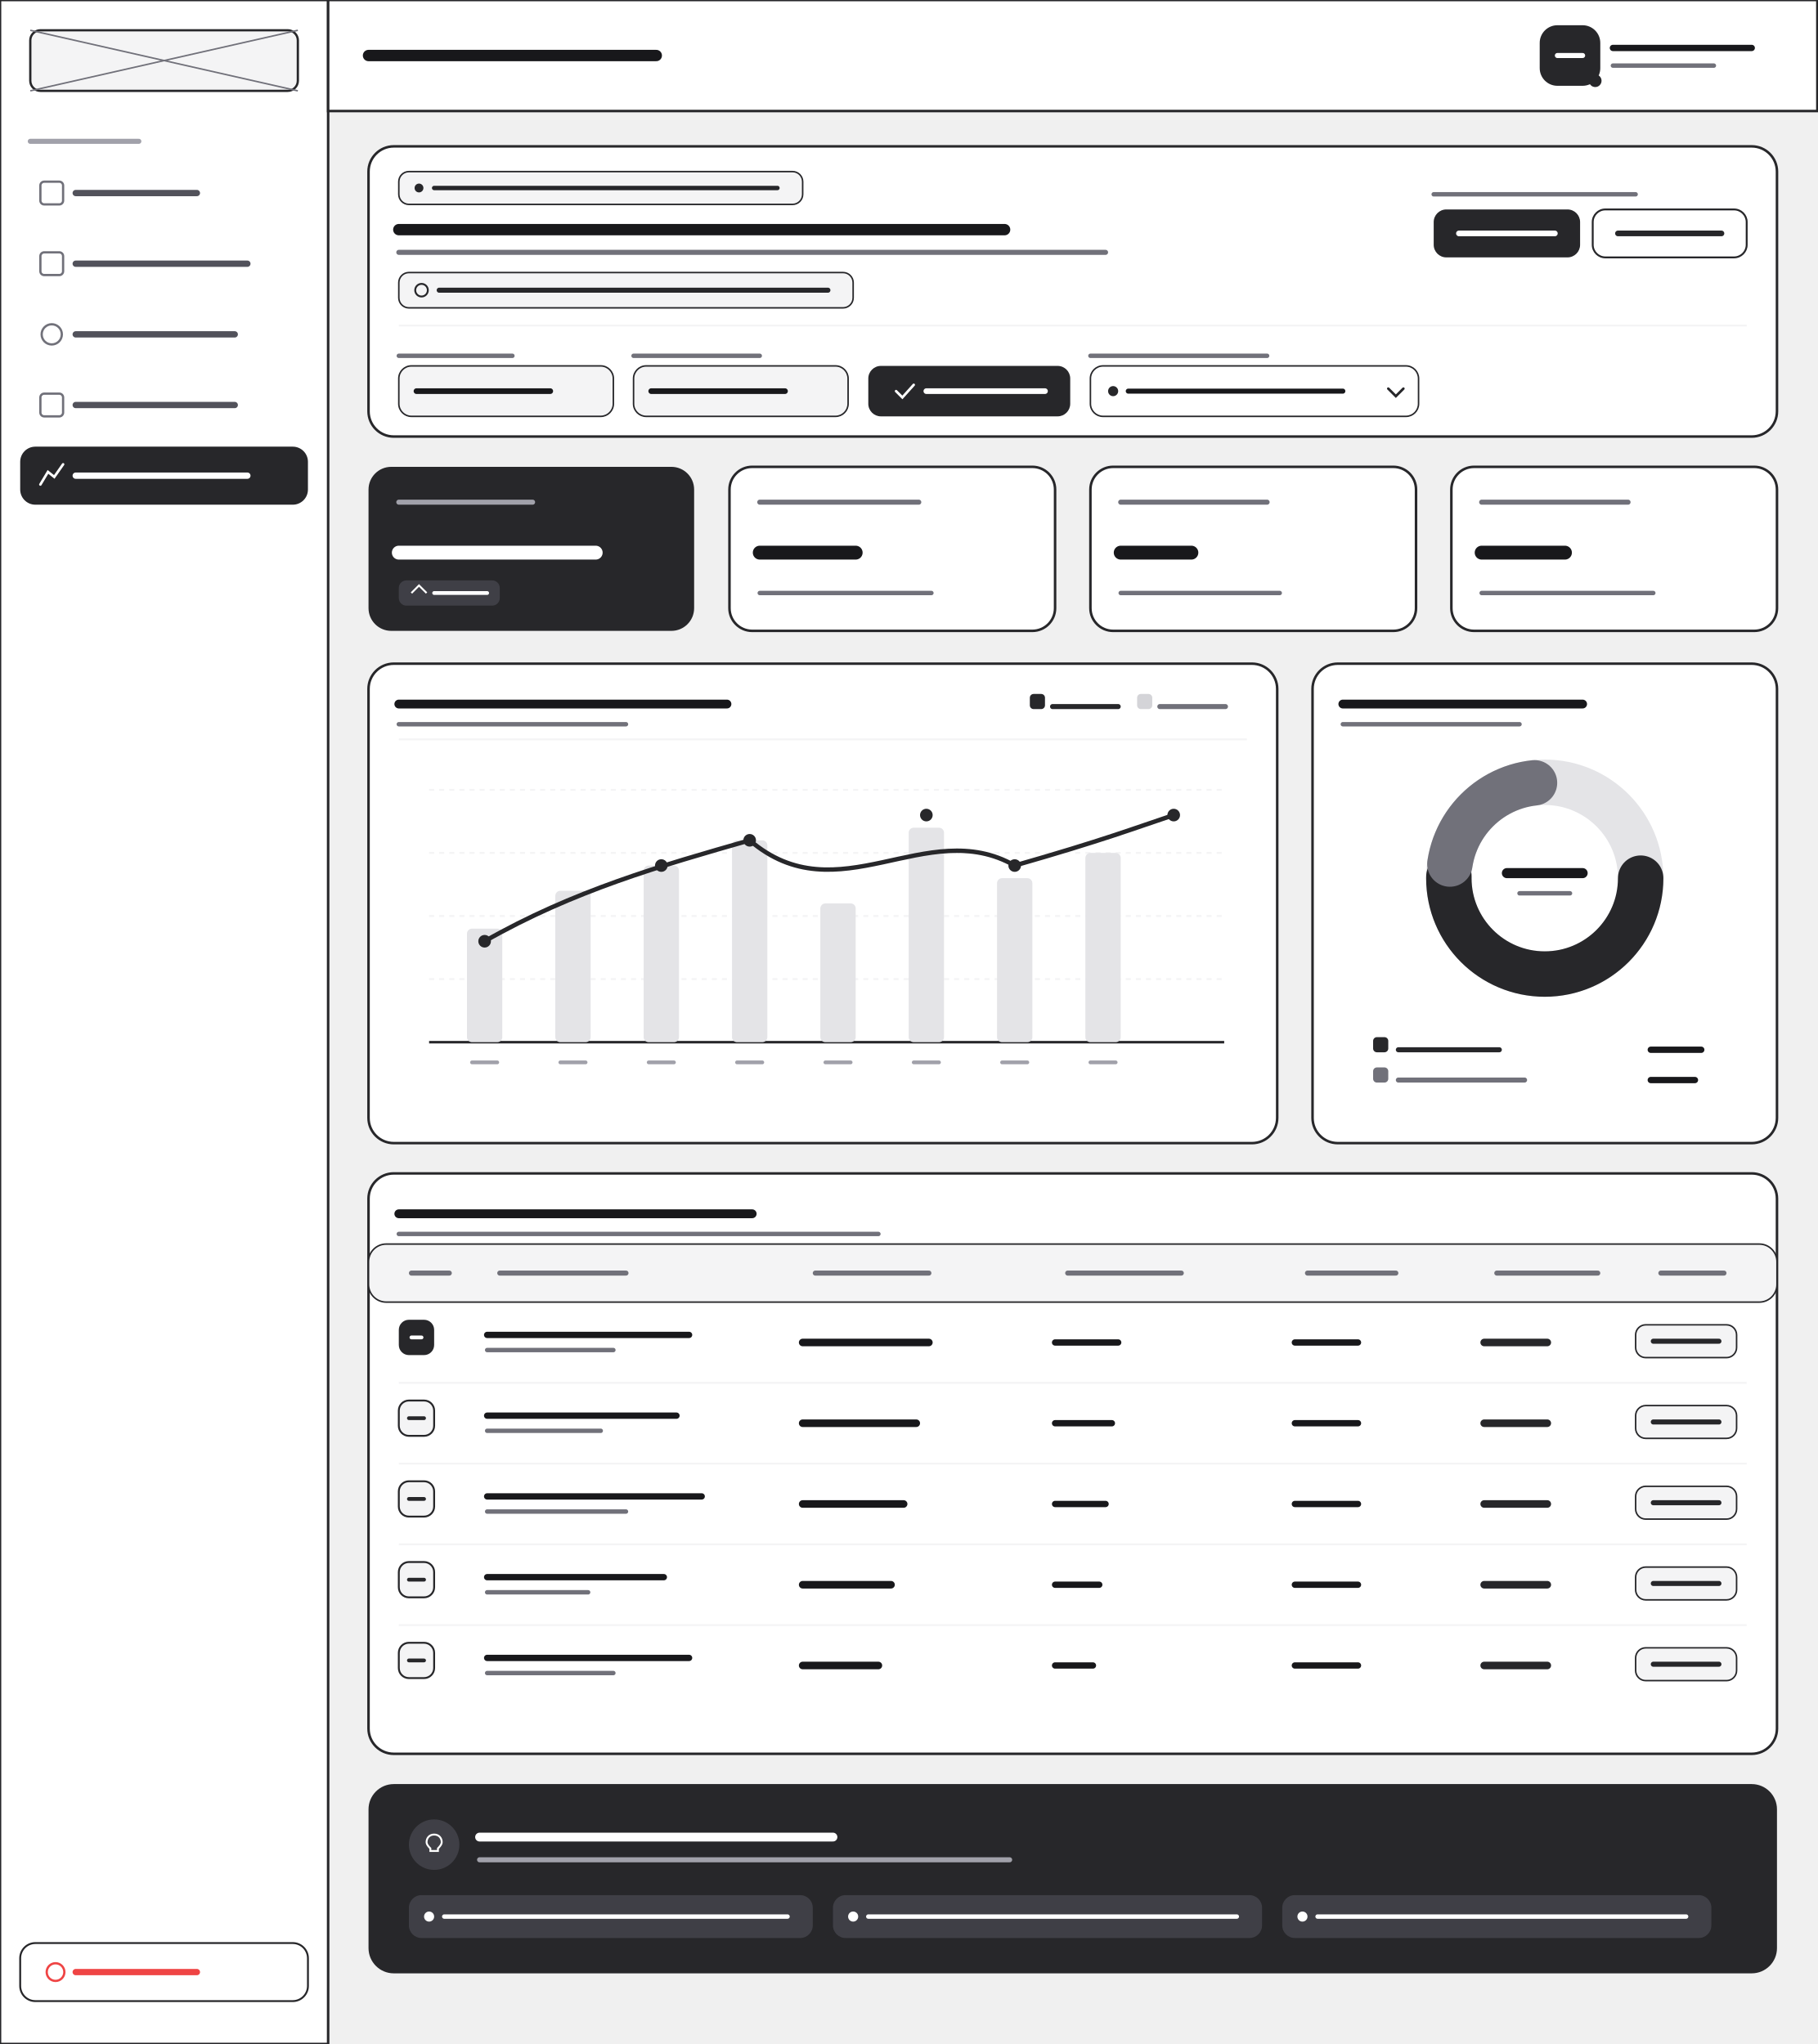
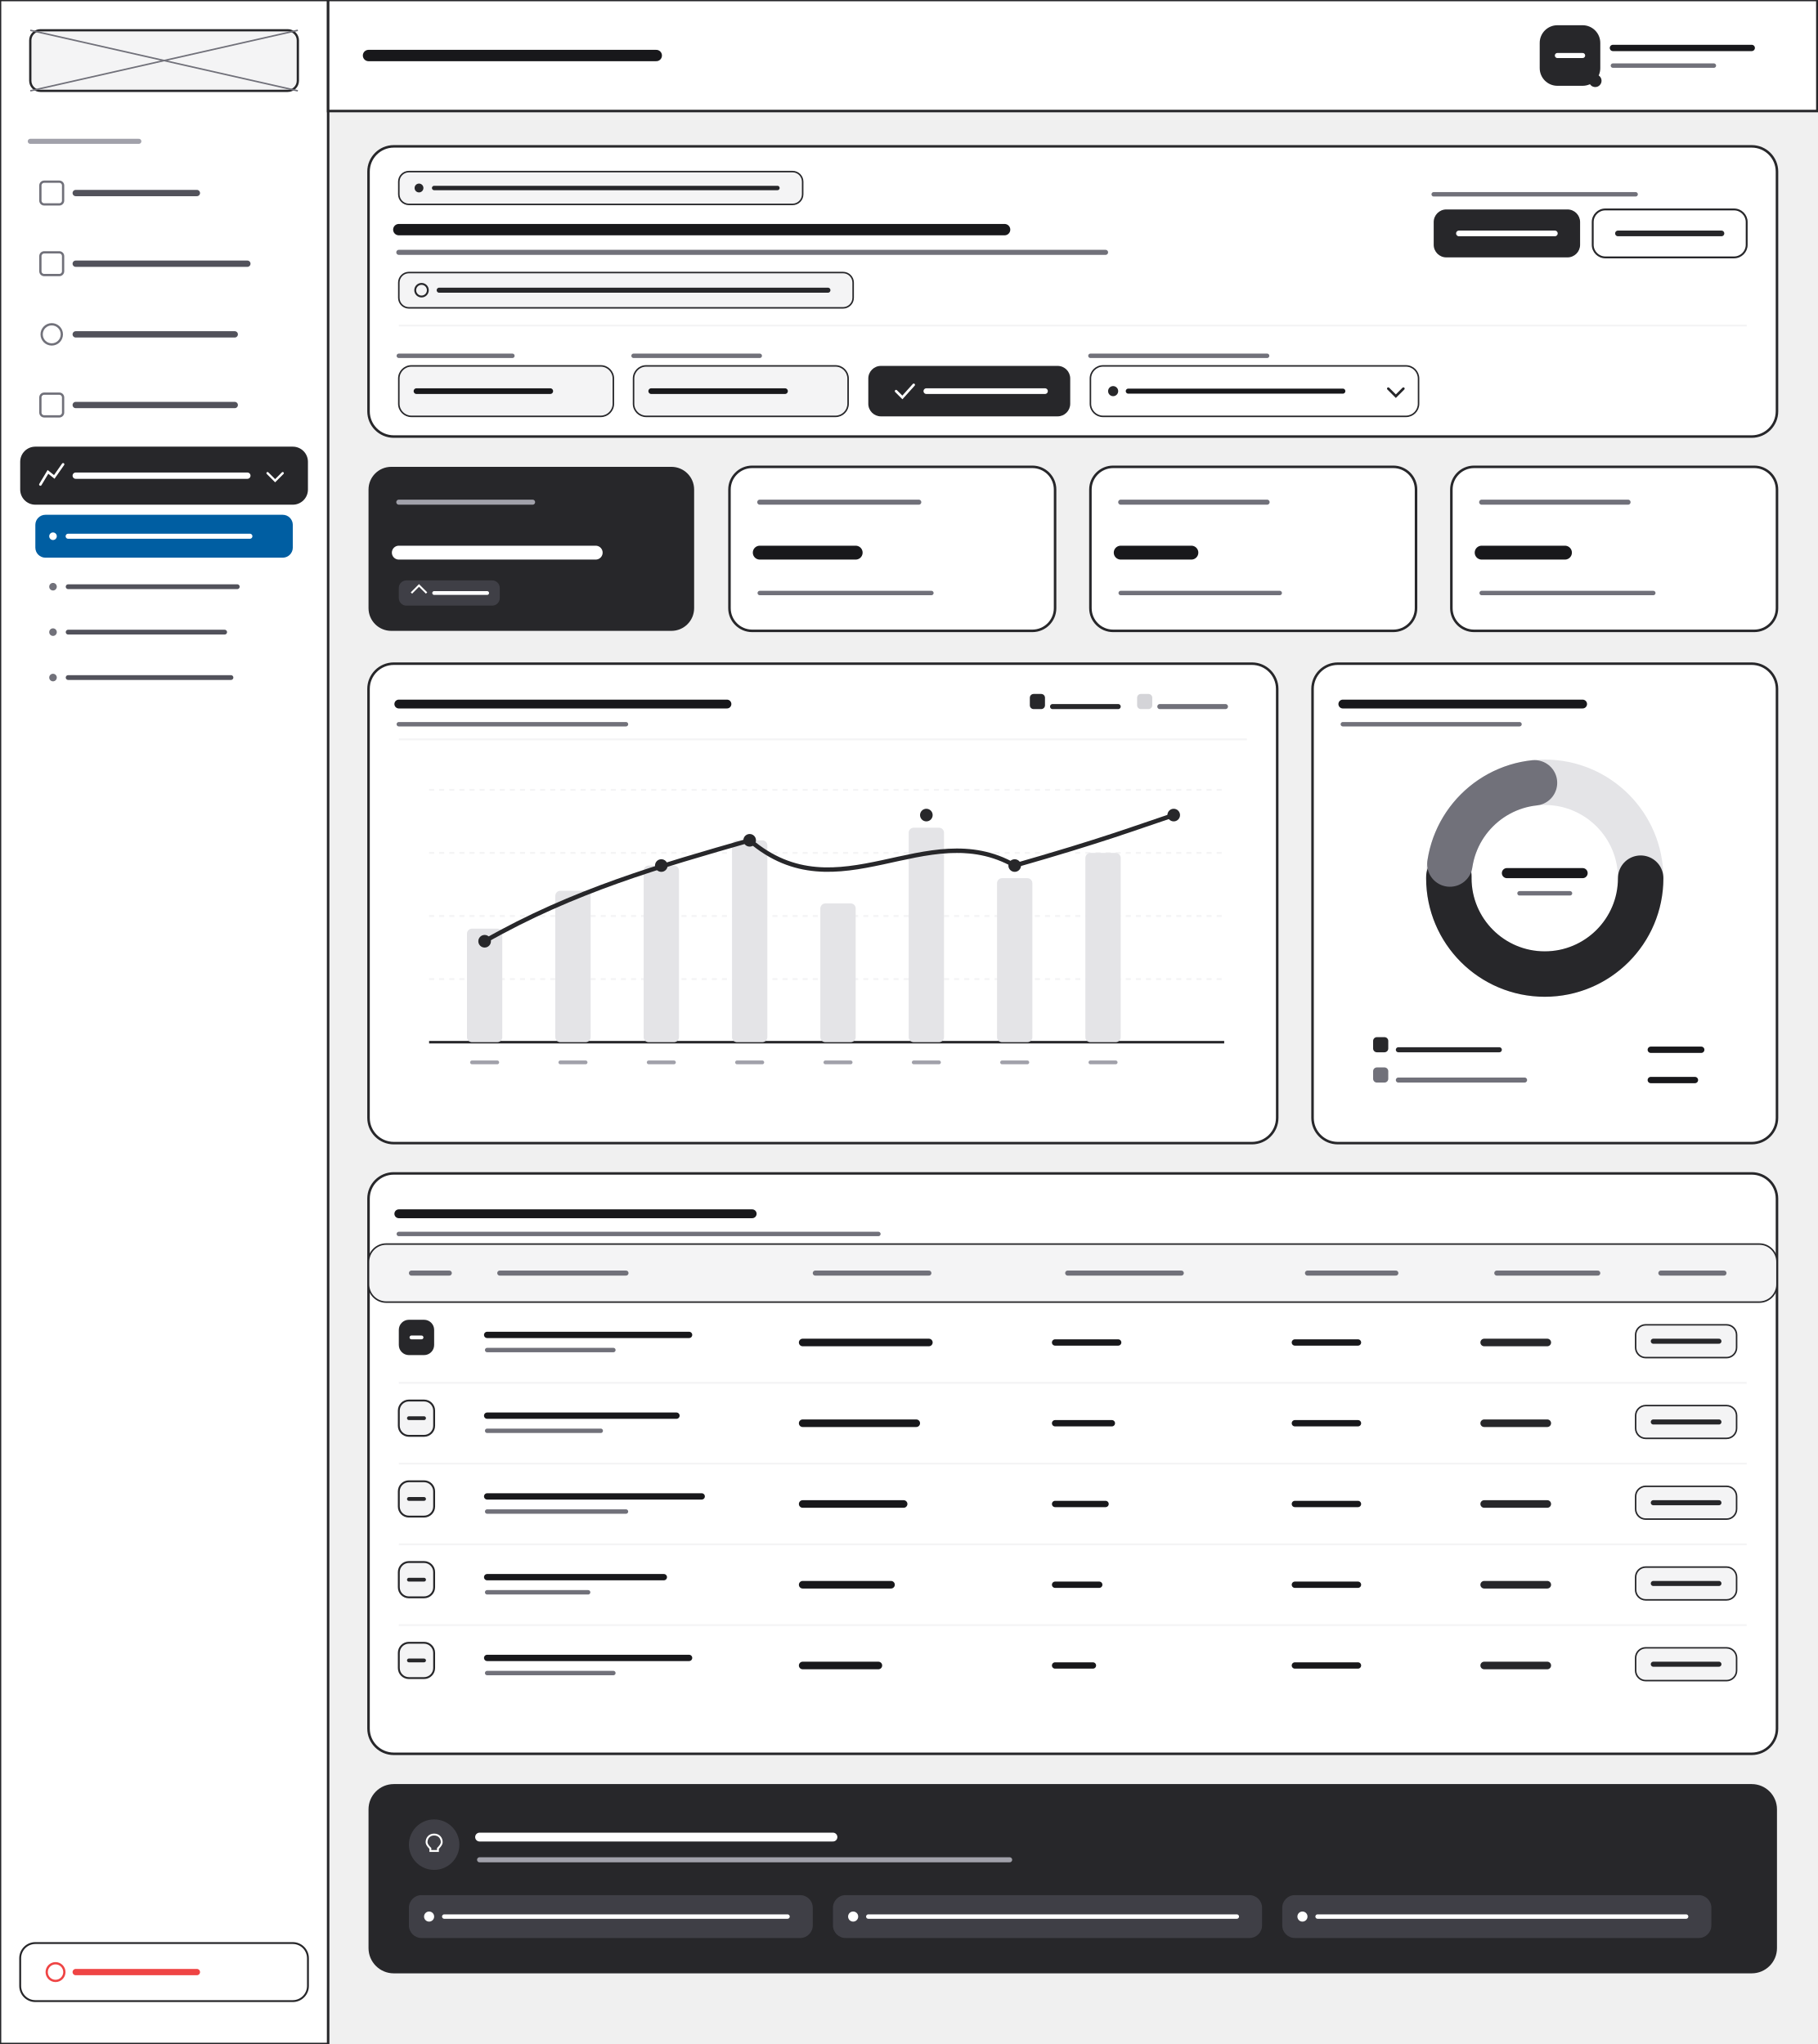
<svg xmlns="http://www.w3.org/2000/svg" viewBox="0 0 1440 1620" width="1440" height="1620" style="background:#F8FAFC; font-family: -apple-system, BlinkMacSystemFont, 'Segoe UI', Roboto, sans-serif;">
  <g id="Sidebar">
    <rect x="0" y="0" width="260" height="1620" fill="#FFFFFF" stroke="#27272A" stroke-width="2" />
    <g transform="translate(24, 24)">
      <rect width="212" height="48" rx="8" fill="#F4F4F5" stroke="#27272A" stroke-width="1.8" />
      <line x1="0" y1="0" x2="212" y2="48" stroke="#71717A" stroke-width="1.2" />
      <line x1="212" y1="0" x2="0" y2="48" stroke="#71717A" stroke-width="1.2" />
    </g>
    <line x1="24" y1="112" x2="110" y2="112" stroke="#A1A1AA" stroke-width="4" stroke-linecap="round" />
    <g transform="translate(16, 130)">
      <rect width="228" height="46" rx="12" fill="#FFFFFF" />
      <rect x="16" y="14" width="18" height="18" rx="3" fill="none" stroke="#71717A" stroke-width="1.8" />
      <line x1="44" y1="23" x2="140" y2="23" stroke="#52525B" stroke-width="5" stroke-linecap="round" />
    </g>
    <g transform="translate(16, 186)">
      <rect width="228" height="46" rx="12" fill="#FFFFFF" />
      <rect x="16" y="14" width="18" height="18" rx="3" fill="none" stroke="#71717A" stroke-width="1.8" />
      <line x1="44" y1="23" x2="180" y2="23" stroke="#52525B" stroke-width="5" stroke-linecap="round" />
    </g>
    <g transform="translate(16, 242)">
      <rect width="228" height="46" rx="12" fill="#FFFFFF" />
      <circle cx="25" cy="23" r="8" fill="none" stroke="#71717A" stroke-width="1.8" />
      <line x1="44" y1="23" x2="170" y2="23" stroke="#52525B" stroke-width="5" stroke-linecap="round" />
    </g>
    <g transform="translate(16, 298)">
      <rect width="228" height="46" rx="12" fill="#FFFFFF" />
      <rect x="16" y="14" width="18" height="18" rx="3" fill="none" stroke="#71717A" stroke-width="1.8" />
      <line x1="44" y1="23" x2="170" y2="23" stroke="#52525B" stroke-width="5" stroke-linecap="round" />
    </g>
    <g transform="translate(16, 354)">
      <rect width="228" height="46" rx="12" fill="#27272A" />
      <path d="M16 30 L22 20 L27 24 L34 14" stroke="#FFFFFF" stroke-width="2" fill="none" stroke-linecap="round" />
      <line x1="44" y1="23" x2="180" y2="23" stroke="#FFFFFF" stroke-width="5" stroke-linecap="round" />
+       <path d="M196 21 L202 27 L208 21" stroke="#FFFFFF" stroke-width="1.8" fill="none" stroke-linecap="round" />
+       <g transform="translate(12, 54)">
+         <rect width="204" height="34" rx="8" fill="#005EA2" />
+         <circle cx="14" cy="17" r="3" fill="#FFFFFF" />
+         <line x1="26" y1="17" x2="170" y2="17" stroke="#FFFFFF" stroke-width="4" stroke-linecap="round" />
+       </g>
+       <g transform="translate(12, 94)">
+         <circle cx="14" cy="17" r="3" fill="#71717A" />
+         <line x1="26" y1="17" x2="160" y2="17" stroke="#52525B" stroke-width="3.8" stroke-linecap="round" />
+       </g>
+       <g transform="translate(12, 130)">
+         <circle cx="14" cy="17" r="3" fill="#71717A" />
+         <line x1="26" y1="17" x2="150" y2="17" stroke="#52525B" stroke-width="3.8" stroke-linecap="round" />
+       </g>
+       <g transform="translate(12, 166)">
+         <circle cx="14" cy="17" r="3" fill="#71717A" />
+         <line x1="26" y1="17" x2="155" y2="17" stroke="#52525B" stroke-width="3.8" stroke-linecap="round" />
+       </g>
    </g>
    <g transform="translate(16, 1540)">
      <rect width="228" height="46" rx="12" fill="#FFFFFF" stroke="#27272A" stroke-width="1.5" />
      <circle cx="28" cy="23" r="7" fill="none" stroke="#EF4444" stroke-width="1.8" />
      <line x1="44" y1="23" x2="140" y2="23" stroke="#EF4444" stroke-width="5" stroke-linecap="round" />
    </g>
  </g>
  <g id="Top-Header">
    <rect x="260" y="0" width="1180" height="88" fill="#FFFFFF" stroke="#27272A" stroke-width="2" />
    <line x1="292" y1="44" x2="520" y2="44" stroke="#18181B" stroke-width="9" stroke-linecap="round" />
    <g transform="translate(1220, 20)">
      <rect width="48" height="48" rx="14" fill="#27272A" />
      <line x1="14" y1="24" x2="34" y2="24" stroke="#FFFFFF" stroke-width="4" stroke-linecap="round" />
      <circle cx="44" cy="44" r="5" fill="#27272A" />
      <g transform="translate(58, 10)">
        <line x1="0" y1="8" x2="110" y2="8" stroke="#18181B" stroke-width="5" stroke-linecap="round" />
        <line x1="0" y1="22" x2="80" y2="22" stroke="#71717A" stroke-width="3.5" stroke-linecap="round" />
      </g>
    </g>
  </g>
  <g id="Main-Content" transform="translate(292, 116)">
    <g id="Control-Panel">
      <rect width="1116" height="230" rx="20" fill="#FFFFFF" stroke="#27272A" stroke-width="2" />
      <g transform="translate(24, 20)">
        <rect width="320" height="26" rx="8" fill="#F4F4F5" stroke="#27272A" stroke-width="1.2" />
        <circle cx="16" cy="13" r="3.5" fill="#27272A" />
        <line x1="28" y1="13" x2="300" y2="13" stroke="#27272A" stroke-width="3.5" stroke-linecap="round" />
        <line x1="0" y1="46" x2="480" y2="46" stroke="#18181B" stroke-width="9" stroke-linecap="round" />
        <line x1="0" y1="64" x2="560" y2="64" stroke="#71717A" stroke-width="4" stroke-linecap="round" />
        <g transform="translate(0, 80)">
          <rect width="360" height="28" rx="8" fill="#F4F4F5" stroke="#27272A" stroke-width="1.2" />
          <circle cx="18" cy="14" r="5" fill="none" stroke="#27272A" stroke-width="1.5" />
          <line x1="32" y1="14" x2="340" y2="14" stroke="#27272A" stroke-width="4" stroke-linecap="round" />
        </g>
        <g transform="translate(820, 10)">
          <line x1="0" y1="8" x2="160" y2="8" stroke="#71717A" stroke-width="3.5" stroke-linecap="round" />
          <g transform="translate(0, 20)">
            <rect width="116" height="38" rx="10" fill="#27272A" />
            <line x1="20" y1="19" x2="96" y2="19" stroke="#FFFFFF" stroke-width="4.5" stroke-linecap="round" />
            <rect x="126" y="0" width="122" height="38" rx="10" fill="#FFFFFF" stroke="#27272A" stroke-width="1.5" />
            <line x1="146" y1="19" x2="228" y2="19" stroke="#27272A" stroke-width="4.5" stroke-linecap="round" />
          </g>
        </g>
      </g>
      <line x1="24" y1="142" x2="1092" y2="142" stroke="#F4F4F5" stroke-width="1.5" />
      <g transform="translate(24, 158)">
        <g transform="translate(0, 0)">
          <line x1="0" y1="8" x2="90" y2="8" stroke="#71717A" stroke-width="3.5" stroke-linecap="round" />
          <rect x="0" y="16" width="170" height="40" rx="10" fill="#F4F4F5" stroke="#27272A" stroke-width="1.2" />
          <line x1="14" y1="36" x2="120" y2="36" stroke="#18181B" stroke-width="4.5" stroke-linecap="round" />
        </g>
        <g transform="translate(186, 0)">
          <line x1="0" y1="8" x2="100" y2="8" stroke="#71717A" stroke-width="3.5" stroke-linecap="round" />
          <rect x="0" y="16" width="170" height="40" rx="10" fill="#F4F4F5" stroke="#27272A" stroke-width="1.2" />
          <line x1="14" y1="36" x2="120" y2="36" stroke="#18181B" stroke-width="4.5" stroke-linecap="round" />
        </g>
        <g transform="translate(372, 16)">
          <rect width="160" height="40" rx="10" fill="#27272A" />
          <path d="M22 20 L27 25 L36 15" stroke="#FFFFFF" stroke-width="2" fill="none" stroke-linecap="round" />
          <line x1="46" y1="20" x2="140" y2="20" stroke="#FFFFFF" stroke-width="4.5" stroke-linecap="round" />
        </g>
        <g transform="translate(548, 0)">
          <line x1="0" y1="8" x2="140" y2="8" stroke="#71717A" stroke-width="3.5" stroke-linecap="round" />
          <rect x="0" y="16" width="260" height="40" rx="10" fill="#FFFFFF" stroke="#27272A" stroke-width="1.2" />
          <circle cx="18" cy="36" r="4" fill="#27272A" />
          <line x1="30" y1="36" x2="200" y2="36" stroke="#18181B" stroke-width="4" stroke-linecap="round" />
          <path d="M236 34 L242 40 L248 34" stroke="#27272A" stroke-width="2" fill="none" stroke-linecap="round" />
        </g>
      </g>
    </g>
    <g id="Executive-KPIs" transform="translate(0, 254)">
      <g transform="translate(0, 0)">
        <rect width="258" height="130" rx="18" fill="#27272A" />
        <line x1="24" y1="28" x2="130" y2="28" stroke="#A1A1AA" stroke-width="4" stroke-linecap="round" />
        <line x1="24" y1="68" x2="180" y2="68" stroke="#FFFFFF" stroke-width="11" stroke-linecap="round" />
        <rect x="24" y="90" width="80" height="20" rx="6" fill="#3F3F46" />
        <path d="M34 100 L40 94 L46 100" stroke="#FFFFFF" stroke-width="1.5" fill="none" />
        <line x1="52" y1="100" x2="94" y2="100" stroke="#FFFFFF" stroke-width="3" stroke-linecap="round" />
      </g>
      <g transform="translate(286, 0)">
        <rect width="258" height="130" rx="18" fill="#FFFFFF" stroke="#27272A" stroke-width="2" />
        <line x1="24" y1="28" x2="150" y2="28" stroke="#71717A" stroke-width="4" stroke-linecap="round" />
        <line x1="24" y1="68" x2="100" y2="68" stroke="#18181B" stroke-width="11" stroke-linecap="round" />
        <line x1="24" y1="100" x2="160" y2="100" stroke="#71717A" stroke-width="3.5" stroke-linecap="round" />
      </g>
      <g transform="translate(572, 0)">
        <rect width="258" height="130" rx="18" fill="#FFFFFF" stroke="#27272A" stroke-width="2" />
        <line x1="24" y1="28" x2="140" y2="28" stroke="#71717A" stroke-width="4" stroke-linecap="round" />
        <line x1="24" y1="68" x2="80" y2="68" stroke="#18181B" stroke-width="11" stroke-linecap="round" />
        <line x1="24" y1="100" x2="150" y2="100" stroke="#71717A" stroke-width="3.5" stroke-linecap="round" />
      </g>
      <g transform="translate(858, 0)">
        <rect width="258" height="130" rx="18" fill="#FFFFFF" stroke="#27272A" stroke-width="2" />
        <line x1="24" y1="28" x2="140" y2="28" stroke="#71717A" stroke-width="4" stroke-linecap="round" />
        <line x1="24" y1="68" x2="90" y2="68" stroke="#18181B" stroke-width="11" stroke-linecap="round" />
        <line x1="24" y1="100" x2="160" y2="100" stroke="#71717A" stroke-width="3.5" stroke-linecap="round" />
      </g>
    </g>
    <g id="Charts-Section" transform="translate(0, 410)">
      <g transform="translate(0, 0)">
        <rect width="720" height="380" rx="20" fill="#FFFFFF" stroke="#27272A" stroke-width="2" />
        <g transform="translate(24, 20)">
          <line x1="0" y1="12" x2="260" y2="12" stroke="#18181B" stroke-width="7" stroke-linecap="round" />
          <line x1="0" y1="28" x2="180" y2="28" stroke="#71717A" stroke-width="3.5" stroke-linecap="round" />
          <g transform="translate(500, 4)">
            <rect width="12" height="12" rx="3" fill="#27272A" />
            <line x1="18" y1="10" x2="70" y2="10" stroke="#27272A" stroke-width="4" stroke-linecap="round" />
            <rect x="85" y="0" width="12" height="12" rx="3" fill="#D4D4D8" />
            <line x1="103" y1="10" x2="155" y2="10" stroke="#71717A" stroke-width="4" stroke-linecap="round" />
          </g>
        </g>
        <line x1="24" y1="60" x2="696" y2="60" stroke="#F4F4F5" stroke-width="1.5" />
        <g transform="translate(48, 100)">
          <line x1="0" y1="0" x2="630" y2="0" stroke="#F4F4F5" stroke-width="1.5" stroke-dasharray="4 4" />
          <line x1="0" y1="50" x2="630" y2="50" stroke="#F4F4F5" stroke-width="1.5" stroke-dasharray="4 4" />
          <line x1="0" y1="100" x2="630" y2="100" stroke="#F4F4F5" stroke-width="1.5" stroke-dasharray="4 4" />
          <line x1="0" y1="150" x2="630" y2="150" stroke="#F4F4F5" stroke-width="1.5" stroke-dasharray="4 4" />
          <line x1="0" y1="200" x2="630" y2="200" stroke="#27272A" stroke-width="2" />
          <g transform="translate(30, 0)">
            <rect x="0" y="110" width="28" height="90" rx="4" fill="#E4E4E7" />
            <rect x="70" y="80" width="28" height="120" rx="4" fill="#E4E4E7" />
            <rect x="140" y="60" width="28" height="140" rx="4" fill="#E4E4E7" />
            <rect x="210" y="40" width="28" height="160" rx="4" fill="#E4E4E7" />
            <rect x="280" y="90" width="28" height="110" rx="4" fill="#E4E4E7" />
            <rect x="350" y="30" width="28" height="170" rx="4" fill="#E4E4E7" />
            <rect x="420" y="70" width="28" height="130" rx="4" fill="#E4E4E7" />
            <rect x="490" y="50" width="28" height="150" rx="4" fill="#E4E4E7" />
          </g>
          <path d="M44 120 C 114 80, 184 60, 254 40 C 324 100, 394 20, 464 60 C 534 40, 560 30, 590 20" stroke="#27272A" stroke-width="3.5" fill="none" stroke-linecap="round" />
          <circle cx="44" cy="120" r="5" fill="#27272A" />
          <circle cx="184" cy="60" r="5" fill="#27272A" />
          <circle cx="254" cy="40" r="5" fill="#27272A" />
          <circle cx="394" cy="20" r="5" fill="#27272A" />
          <circle cx="464" cy="60" r="5" fill="#27272A" />
          <circle cx="590" cy="20" r="5" fill="#27272A" />
          <g transform="translate(30, 216)">
            <line x1="4" y1="0" x2="24" y2="0" stroke="#A1A1AA" stroke-width="3" stroke-linecap="round" />
            <line x1="74" y1="0" x2="94" y2="0" stroke="#A1A1AA" stroke-width="3" stroke-linecap="round" />
            <line x1="144" y1="0" x2="164" y2="0" stroke="#A1A1AA" stroke-width="3" stroke-linecap="round" />
            <line x1="214" y1="0" x2="234" y2="0" stroke="#A1A1AA" stroke-width="3" stroke-linecap="round" />
            <line x1="284" y1="0" x2="304" y2="0" stroke="#A1A1AA" stroke-width="3" stroke-linecap="round" />
            <line x1="354" y1="0" x2="374" y2="0" stroke="#A1A1AA" stroke-width="3" stroke-linecap="round" />
            <line x1="424" y1="0" x2="444" y2="0" stroke="#A1A1AA" stroke-width="3" stroke-linecap="round" />
            <line x1="494" y1="0" x2="514" y2="0" stroke="#A1A1AA" stroke-width="3" stroke-linecap="round" />
          </g>
        </g>
      </g>
      <g transform="translate(748, 0)">
        <rect width="368" height="380" rx="20" fill="#FFFFFF" stroke="#27272A" stroke-width="2" />
        <g transform="translate(24, 20)">
          <line x1="0" y1="12" x2="190" y2="12" stroke="#18181B" stroke-width="7" stroke-linecap="round" />
          <line x1="0" y1="28" x2="140" y2="28" stroke="#71717A" stroke-width="3.5" stroke-linecap="round" />
        </g>
        <g transform="translate(184, 170)">
          <circle cx="0" cy="0" r="76" fill="none" stroke="#E4E4E7" stroke-width="36" />
          <circle cx="0" cy="0" r="76" fill="none" stroke="#27272A" stroke-width="36" stroke-dasharray="240 480" stroke-linecap="round" />
          <circle cx="0" cy="0" r="76" fill="none" stroke="#71717A" stroke-width="36" stroke-dasharray="100 480" stroke-dashoffset="-250" stroke-linecap="round" />
          <line x1="-30" y1="-4" x2="30" y2="-4" stroke="#18181B" stroke-width="8" stroke-linecap="round" />
          <line x1="-20" y1="12" x2="20" y2="12" stroke="#71717A" stroke-width="3.5" stroke-linecap="round" />
        </g>
        <g transform="translate(48, 296)">
          <g transform="translate(0, 0)">
            <rect width="12" height="12" rx="3" fill="#27272A" />
            <line x1="20" y1="10" x2="100" y2="10" stroke="#27272A" stroke-width="4" stroke-linecap="round" />
            <line x1="220" y1="10" x2="260" y2="10" stroke="#18181B" stroke-width="5" stroke-linecap="round" />
          </g>
          <g transform="translate(0, 24)">
            <rect width="12" height="12" rx="3" fill="#71717A" />
            <line x1="20" y1="10" x2="120" y2="10" stroke="#71717A" stroke-width="4" stroke-linecap="round" />
            <line x1="220" y1="10" x2="255" y2="10" stroke="#18181B" stroke-width="5" stroke-linecap="round" />
          </g>
        </g>
      </g>
    </g>
    <g id="Performance-Matrix" transform="translate(0, 814)">
      <rect width="1116" height="460" rx="20" fill="#FFFFFF" stroke="#27272A" stroke-width="2" />
      <g transform="translate(24, 20)">
        <line x1="0" y1="12" x2="280" y2="12" stroke="#18181B" stroke-width="7" stroke-linecap="round" />
        <line x1="0" y1="28" x2="380" y2="28" stroke="#71717A" stroke-width="3.5" stroke-linecap="round" />
      </g>
      <g transform="translate(24, 56)">
        <rect x="-24" y="0" width="1116" height="46" rx="14" fill="#F4F4F5" stroke="#27272A" stroke-width="1.2" />
        <line x1="10" y1="23" x2="40" y2="23" stroke="#71717A" stroke-width="4" stroke-linecap="round" />
        <line x1="80" y1="23" x2="180" y2="23" stroke="#71717A" stroke-width="4" stroke-linecap="round" />
        <line x1="330" y1="23" x2="420" y2="23" stroke="#71717A" stroke-width="4" stroke-linecap="round" />
        <line x1="530" y1="23" x2="620" y2="23" stroke="#71717A" stroke-width="4" stroke-linecap="round" />
        <line x1="720" y1="23" x2="790" y2="23" stroke="#71717A" stroke-width="4" stroke-linecap="round" />
        <line x1="870" y1="23" x2="950" y2="23" stroke="#71717A" stroke-width="4" stroke-linecap="round" />
        <line x1="1000" y1="23" x2="1050" y2="23" stroke="#71717A" stroke-width="4" stroke-linecap="round" />
      </g>
      <g transform="translate(24, 116)">
        <rect width="28" height="28" rx="8" fill="#27272A" />
        <line x1="10" y1="14" x2="18" y2="14" stroke="#FFFFFF" stroke-width="3" stroke-linecap="round" />
        <g transform="translate(70, 4)">
          <line x1="0" y1="8" x2="160" y2="8" stroke="#18181B" stroke-width="5" stroke-linecap="round" />
          <line x1="0" y1="20" x2="100" y2="20" stroke="#71717A" stroke-width="3.5" stroke-linecap="round" />
        </g>
        <line x1="320" y1="18" x2="420" y2="18" stroke="#18181B" stroke-width="6" stroke-linecap="round" />
        <line x1="520" y1="18" x2="570" y2="18" stroke="#18181B" stroke-width="5" stroke-linecap="round" />
        <line x1="710" y1="18" x2="760" y2="18" stroke="#18181B" stroke-width="5" stroke-linecap="round" />
        <line x1="860" y1="18" x2="910" y2="18" stroke="#27272A" stroke-width="6" stroke-linecap="round" />
        <rect x="980" y="4" width="80" height="26" rx="8" fill="#F4F4F5" stroke="#27272A" stroke-width="1.2" />
        <line x1="994" y1="17" x2="1046" y2="17" stroke="#27272A" stroke-width="4" stroke-linecap="round" />
      </g>
      <line x1="24" y1="166" x2="1092" y2="166" stroke="#F4F4F5" stroke-width="1.5" />
      <g transform="translate(24, 180)">
        <rect width="28" height="28" rx="8" fill="#F4F4F5" stroke="#27272A" stroke-width="1.5" />
        <line x1="8" y1="14" x2="20" y2="14" stroke="#27272A" stroke-width="3" stroke-linecap="round" />
        <g transform="translate(70, 4)">
          <line x1="0" y1="8" x2="150" y2="8" stroke="#18181B" stroke-width="5" stroke-linecap="round" />
          <line x1="0" y1="20" x2="90" y2="20" stroke="#71717A" stroke-width="3.5" stroke-linecap="round" />
        </g>
        <line x1="320" y1="18" x2="410" y2="18" stroke="#18181B" stroke-width="6" stroke-linecap="round" />
        <line x1="520" y1="18" x2="565" y2="18" stroke="#18181B" stroke-width="5" stroke-linecap="round" />
        <line x1="710" y1="18" x2="760" y2="18" stroke="#18181B" stroke-width="5" stroke-linecap="round" />
        <line x1="860" y1="18" x2="910" y2="18" stroke="#27272A" stroke-width="6" stroke-linecap="round" />
        <rect x="980" y="4" width="80" height="26" rx="8" fill="#F4F4F5" stroke="#27272A" stroke-width="1.2" />
        <line x1="994" y1="17" x2="1046" y2="17" stroke="#27272A" stroke-width="4" stroke-linecap="round" />
      </g>
      <line x1="24" y1="230" x2="1092" y2="230" stroke="#F4F4F5" stroke-width="1.5" />
      <g transform="translate(24, 244)">
        <rect width="28" height="28" rx="8" fill="#F4F4F5" stroke="#27272A" stroke-width="1.5" />
        <line x1="8" y1="14" x2="20" y2="14" stroke="#27272A" stroke-width="3" stroke-linecap="round" />
        <g transform="translate(70, 4)">
          <line x1="0" y1="8" x2="170" y2="8" stroke="#18181B" stroke-width="5" stroke-linecap="round" />
          <line x1="0" y1="20" x2="110" y2="20" stroke="#71717A" stroke-width="3.5" stroke-linecap="round" />
        </g>
        <line x1="320" y1="18" x2="400" y2="18" stroke="#18181B" stroke-width="6" stroke-linecap="round" />
        <line x1="520" y1="18" x2="560" y2="18" stroke="#18181B" stroke-width="5" stroke-linecap="round" />
        <line x1="710" y1="18" x2="760" y2="18" stroke="#18181B" stroke-width="5" stroke-linecap="round" />
        <line x1="860" y1="18" x2="910" y2="18" stroke="#27272A" stroke-width="6" stroke-linecap="round" />
        <rect x="980" y="4" width="80" height="26" rx="8" fill="#F4F4F5" stroke="#27272A" stroke-width="1.2" />
        <line x1="994" y1="17" x2="1046" y2="17" stroke="#27272A" stroke-width="4" stroke-linecap="round" />
      </g>
      <line x1="24" y1="294" x2="1092" y2="294" stroke="#F4F4F5" stroke-width="1.5" />
      <g transform="translate(24, 308)">
        <rect width="28" height="28" rx="8" fill="#F4F4F5" stroke="#27272A" stroke-width="1.5" />
        <line x1="8" y1="14" x2="20" y2="14" stroke="#27272A" stroke-width="3" stroke-linecap="round" />
        <g transform="translate(70, 4)">
          <line x1="0" y1="8" x2="140" y2="8" stroke="#18181B" stroke-width="5" stroke-linecap="round" />
          <line x1="0" y1="20" x2="80" y2="20" stroke="#71717A" stroke-width="3.5" stroke-linecap="round" />
        </g>
        <line x1="320" y1="18" x2="390" y2="18" stroke="#18181B" stroke-width="6" stroke-linecap="round" />
        <line x1="520" y1="18" x2="555" y2="18" stroke="#18181B" stroke-width="5" stroke-linecap="round" />
        <line x1="710" y1="18" x2="760" y2="18" stroke="#18181B" stroke-width="5" stroke-linecap="round" />
        <line x1="860" y1="18" x2="910" y2="18" stroke="#27272A" stroke-width="6" stroke-linecap="round" />
        <rect x="980" y="4" width="80" height="26" rx="8" fill="#F4F4F5" stroke="#27272A" stroke-width="1.2" />
        <line x1="994" y1="17" x2="1046" y2="17" stroke="#27272A" stroke-width="4" stroke-linecap="round" />
      </g>
      <line x1="24" y1="358" x2="1092" y2="358" stroke="#F4F4F5" stroke-width="1.5" />
      <g transform="translate(24, 372)">
        <rect width="28" height="28" rx="8" fill="#F4F4F5" stroke="#27272A" stroke-width="1.5" />
        <line x1="8" y1="14" x2="20" y2="14" stroke="#27272A" stroke-width="3" stroke-linecap="round" />
        <g transform="translate(70, 4)">
          <line x1="0" y1="8" x2="160" y2="8" stroke="#18181B" stroke-width="5" stroke-linecap="round" />
          <line x1="0" y1="20" x2="100" y2="20" stroke="#71717A" stroke-width="3.5" stroke-linecap="round" />
        </g>
        <line x1="320" y1="18" x2="380" y2="18" stroke="#18181B" stroke-width="6" stroke-linecap="round" />
        <line x1="520" y1="18" x2="550" y2="18" stroke="#18181B" stroke-width="5" stroke-linecap="round" />
        <line x1="710" y1="18" x2="760" y2="18" stroke="#18181B" stroke-width="5" stroke-linecap="round" />
        <line x1="860" y1="18" x2="910" y2="18" stroke="#27272A" stroke-width="6" stroke-linecap="round" />
        <rect x="980" y="4" width="80" height="26" rx="8" fill="#F4F4F5" stroke="#27272A" stroke-width="1.2" />
        <line x1="994" y1="17" x2="1046" y2="17" stroke="#27272A" stroke-width="4" stroke-linecap="round" />
      </g>
    </g>
    <g id="Executive-Insights" transform="translate(0, 1298)">
      <rect width="1116" height="150" rx="20" fill="#27272A" />
      <g transform="translate(32, 28)">
        <circle cx="20" cy="20" r="20" fill="#3F3F46" />
        <path d="M20 12 C16 12 14 15 14 18 C14 20 16 22 17 23 L17 25 L23 25 L23 23 C24 22 26 20 26 18 C26 15 24 12 20 12 Z" stroke="#FFFFFF" stroke-width="1.5" fill="none" />
        <g transform="translate(56, 4)">
          <line x1="0" y1="10" x2="280" y2="10" stroke="#FFFFFF" stroke-width="7" stroke-linecap="round" />
          <line x1="0" y1="28" x2="420" y2="28" stroke="#A1A1AA" stroke-width="4" stroke-linecap="round" />
        </g>
        <g transform="translate(0, 60)">
          <rect width="320" height="34" rx="10" fill="#3F3F46" />
          <circle cx="16" cy="17" r="4" fill="#FFFFFF" />
          <line x1="28" y1="17" x2="300" y2="17" stroke="#FFFFFF" stroke-width="3.5" stroke-linecap="round" />
          <g transform="translate(336, 0)">
            <rect width="340" height="34" rx="10" fill="#3F3F46" />
            <circle cx="16" cy="17" r="4" fill="#FFFFFF" />
            <line x1="28" y1="17" x2="320" y2="17" stroke="#FFFFFF" stroke-width="3.5" stroke-linecap="round" />
          </g>
          <g transform="translate(692, 0)">
            <rect width="340" height="34" rx="10" fill="#3F3F46" />
            <circle cx="16" cy="17" r="4" fill="#FFFFFF" />
            <line x1="28" y1="17" x2="320" y2="17" stroke="#FFFFFF" stroke-width="3.5" stroke-linecap="round" />
          </g>
        </g>
      </g>
    </g>
  </g>
</svg>
